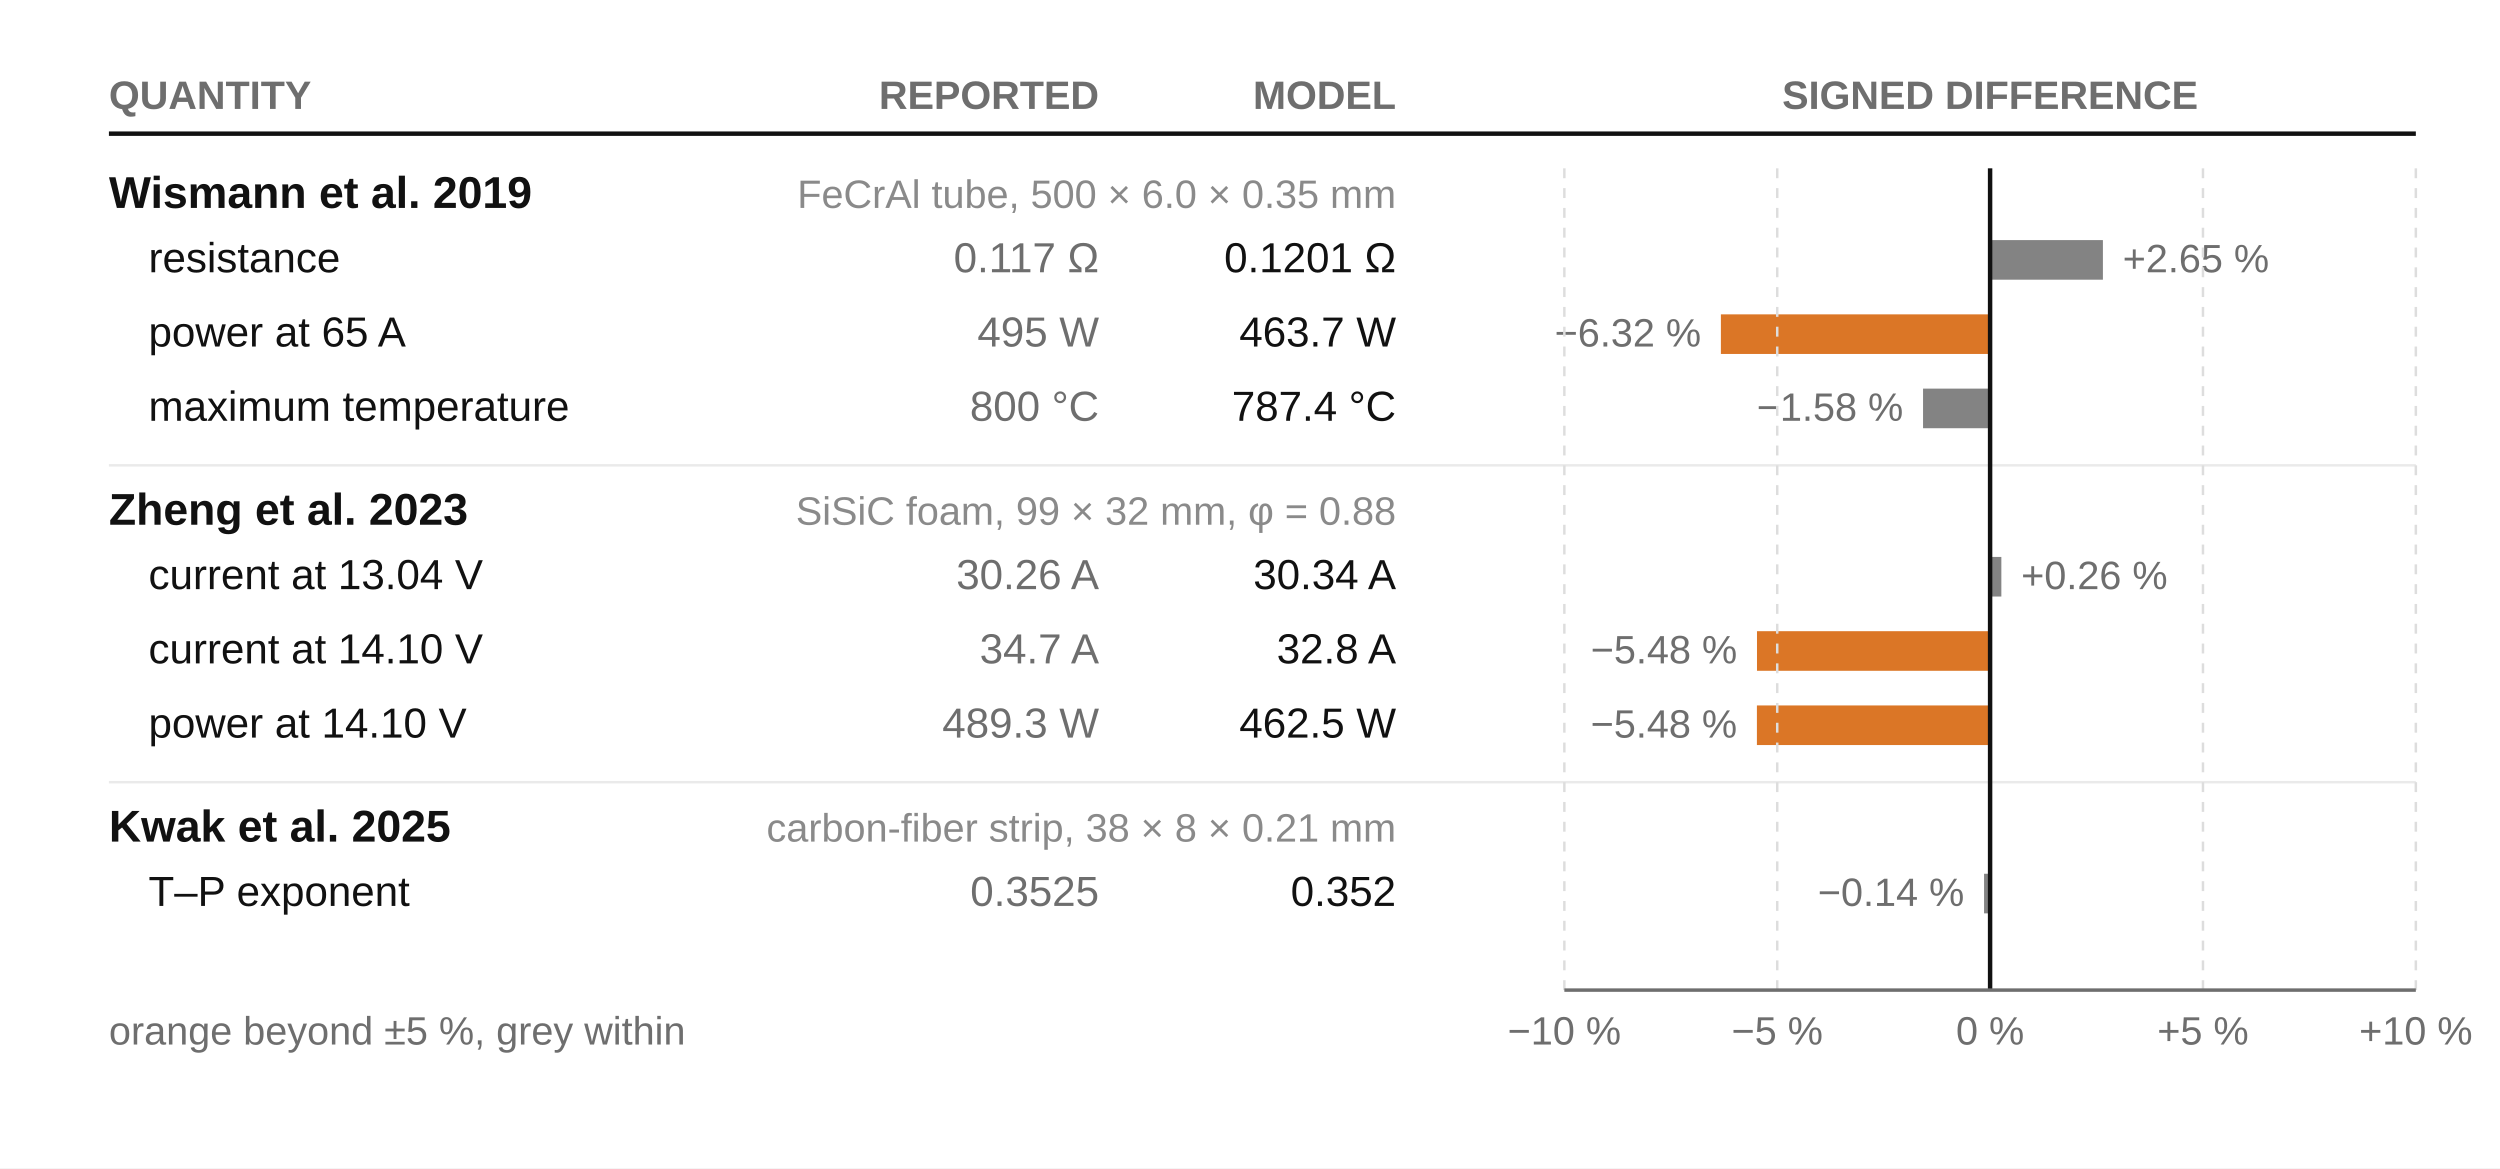
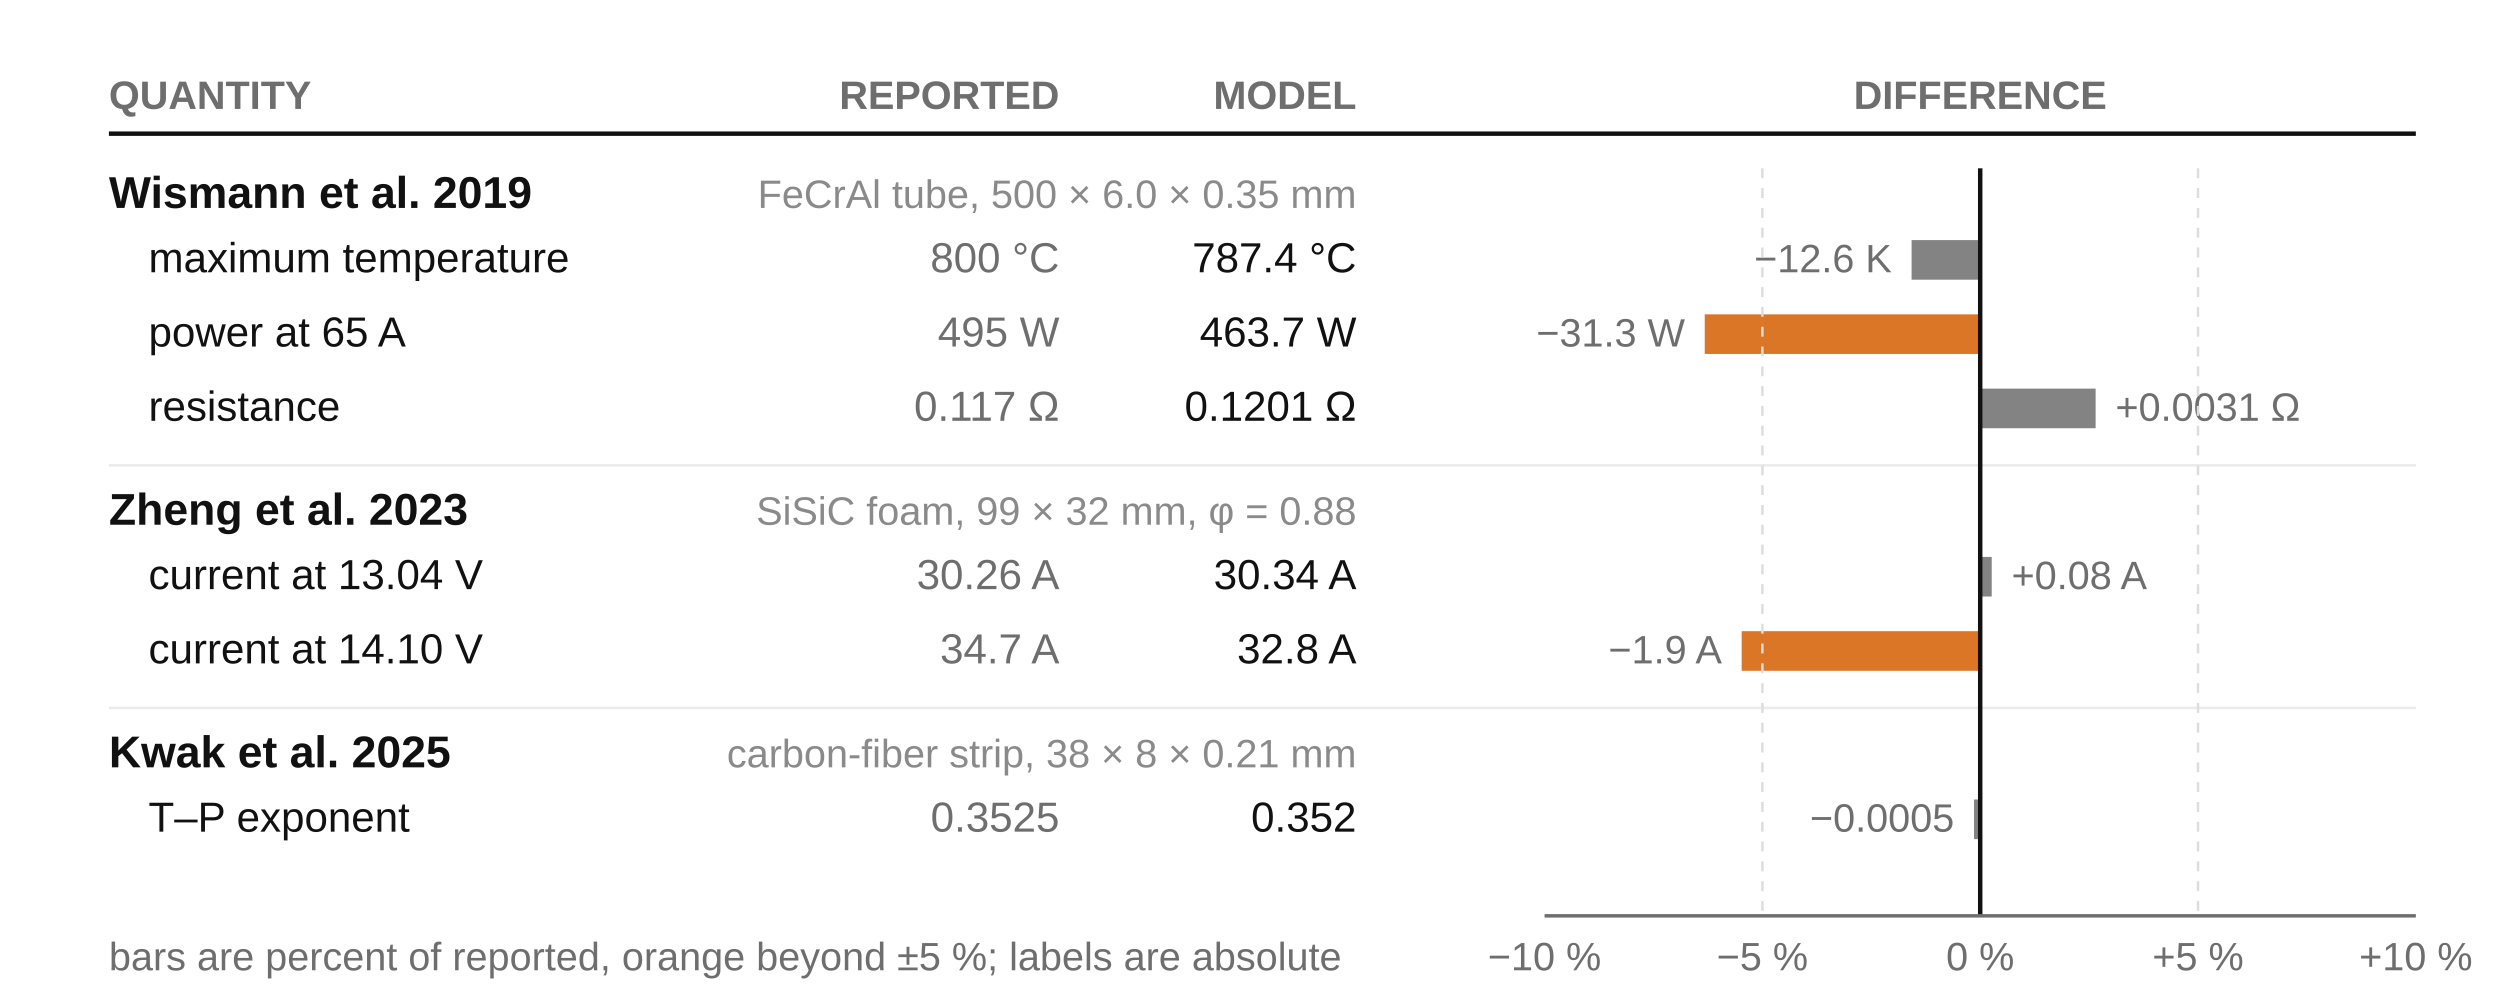
- <svg xmlns="http://www.w3.org/2000/svg" width="505pt" height="236pt" viewBox="0 0 505 236" font-family="Arial, Helvetica, sans-serif">
-   <rect width="505" height="236" fill="#FFFFFF" />
+ <svg xmlns="http://www.w3.org/2000/svg" width="505pt" height="202pt" viewBox="0 0 505 202" font-family="Arial, Helvetica, sans-serif">
+   <rect width="505" height="202" fill="#FFFFFF" />
  <defs>
    <marker id="s7-scalar" viewBox="0 0 10 8" refX="9.4" refY="4" markerWidth="5" markerHeight="4" orient="auto">
      <path d="M0,0 L10,4 L0,8 Z" fill="#0072B2" />
    </marker>
    <marker id="s7-field" viewBox="0 0 10 8" refX="9.4" refY="4" markerWidth="5" markerHeight="4" orient="auto">
      <path d="M0,0 L10,4 L0,8 Z" fill="#E69F00" />
    </marker>
    <marker id="s7-thermal" viewBox="0 0 10 8" refX="9.4" refY="4" markerWidth="5" markerHeight="4" orient="auto">
      <path d="M0,0 L10,4 L0,8 Z" fill="#D55E00" />
    </marker>
    <marker id="s7-gas" viewBox="0 0 10 8" refX="9.4" refY="4" markerWidth="5" markerHeight="4" orient="auto">
      <path d="M0,0 L10,4 L0,8 Z" fill="#009E73" />
    </marker>
    <marker id="s7-grey" viewBox="0 0 10 8" refX="9.4" refY="4" markerWidth="5" markerHeight="4" orient="auto">
      <path d="M0,0 L10,4 L0,8 Z" fill="#6E6E6E" />
    </marker>
    <marker id="s7-ink" viewBox="0 0 10 8" refX="9.4" refY="4" markerWidth="5" markerHeight="4" orient="auto">
      <path d="M0,0 L10,4 L0,8 Z" fill="#111111" />
    </marker>
    <marker id="s7-rule" viewBox="0 0 10 8" refX="9.4" refY="4" markerWidth="5" markerHeight="4" orient="auto">
      <path d="M0,0 L10,4 L0,8 Z" fill="#BBBBBB" />
    </marker>
    <marker id="s7-faint" viewBox="0 0 10 8" refX="9.4" refY="4" markerWidth="5" markerHeight="4" orient="auto">
      <path d="M0,0 L10,4 L0,8 Z" fill="#8A8A8A" />
    </marker>
    <marker id="s7-hair" viewBox="0 0 10 8" refX="9.4" refY="4" markerWidth="5" markerHeight="4" orient="auto">
      <path d="M0,0 L10,4 L0,8 Z" fill="#AEB6BD" />
    </marker>
    <marker id="s7-edge" viewBox="0 0 10 8" refX="9.4" refY="4" markerWidth="5" markerHeight="4" orient="auto">
      <path d="M0,0 L10,4 L0,8 Z" fill="#C9CFD5" />
    </marker>
  </defs>
  <text x="22" y="22" font-size="8" fill="#6E6E6E" text-anchor="start" font-weight="bold">QUANTITY</text>
-   <text x="222" y="22" font-size="8" fill="#6E6E6E" text-anchor="end" font-weight="bold">REPORTED</text>
-   <text x="282" y="22" font-size="8" fill="#6E6E6E" text-anchor="end" font-weight="bold">MODEL</text>
-   <text x="402" y="22" font-size="8" fill="#6E6E6E" text-anchor="middle" font-weight="bold">SIGNED DIFFERENCE</text>
+   <text x="214" y="22" font-size="8" fill="#6E6E6E" text-anchor="end" font-weight="bold">REPORTED</text>
+   <text x="274" y="22" font-size="8" fill="#6E6E6E" text-anchor="end" font-weight="bold">MODEL</text>
+   <text x="400" y="22" font-size="8" fill="#6E6E6E" text-anchor="middle" font-weight="bold">DIFFERENCE</text>
  <path d="M22,27 L488,27" fill="none" stroke="#111111" stroke-width="0.9" />
  <text x="22" y="42" font-size="9" fill="#111111" text-anchor="start" font-weight="bold">Wismann et al. 2019</text>
-   <text x="282" y="42" font-size="8" fill="#8A8A8A" text-anchor="end" font-weight="normal">FeCrAl tube, 500 × 6.0 × 0.35 mm</text>
-   <text x="30" y="55" font-size="8.5" fill="#111111" text-anchor="start" font-weight="normal">resistance</text>
-   <text x="222" y="55" font-size="8.5" fill="#6E6E6E" text-anchor="end" font-weight="normal">0.117 Ω</text>
-   <text x="282" y="55" font-size="8.5" fill="#111111" text-anchor="end" font-weight="normal">0.1201 Ω</text>
-   <rect x="402" y="48.5" width="22.786" height="8" fill="#6E6E6E" fill-opacity="0.85" />
-   <text x="428.786" y="55" font-size="8" fill="#6E6E6E" text-anchor="start" font-weight="normal">+2.65 %</text>
+   <text x="274" y="42" font-size="8" fill="#8A8A8A" text-anchor="end" font-weight="normal">FeCrAl tube, 500 × 6.0 × 0.35 mm</text>
+   <text x="30" y="55" font-size="8.5" fill="#111111" text-anchor="start" font-weight="normal">maximum temperature</text>
+   <text x="214" y="55" font-size="8.5" fill="#6E6E6E" text-anchor="end" font-weight="normal">800 °C</text>
+   <text x="274" y="55" font-size="8.5" fill="#111111" text-anchor="end" font-weight="normal">787.4 °C</text>
+   <rect x="386.14" y="48.5" width="13.86" height="8" fill="#6E6E6E" fill-opacity="0.85" />
+   <text x="382.14" y="55" font-size="8" fill="#6E6E6E" text-anchor="end" font-weight="normal">−12.6 K</text>
  <text x="30" y="70" font-size="8.5" fill="#111111" text-anchor="start" font-weight="normal">power at 65 A</text>
-   <text x="222" y="70" font-size="8.5" fill="#6E6E6E" text-anchor="end" font-weight="normal">495 W</text>
-   <text x="282" y="70" font-size="8.5" fill="#111111" text-anchor="end" font-weight="normal">463.7 W</text>
-   <rect x="347.62" y="63.5" width="54.38" height="8" fill="#D55E00" fill-opacity="0.85" />
-   <text x="343.62" y="70" font-size="8" fill="#6E6E6E" text-anchor="end" font-weight="normal">−6.32 %</text>
-   <text x="30" y="85" font-size="8.5" fill="#111111" text-anchor="start" font-weight="normal">maximum temperature</text>
-   <text x="222" y="85" font-size="8.5" fill="#6E6E6E" text-anchor="end" font-weight="normal">800 °C</text>
-   <text x="282" y="85" font-size="8.5" fill="#111111" text-anchor="end" font-weight="normal">787.4 °C</text>
-   <rect x="388.455" y="78.5" width="13.545" height="8" fill="#6E6E6E" fill-opacity="0.85" />
-   <text x="384.455" y="85" font-size="8" fill="#6E6E6E" text-anchor="end" font-weight="normal">−1.58 %</text>
+   <text x="214" y="70" font-size="8.5" fill="#6E6E6E" text-anchor="end" font-weight="normal">495 W</text>
+   <text x="274" y="70" font-size="8.5" fill="#111111" text-anchor="end" font-weight="normal">463.7 W</text>
+   <rect x="344.356" y="63.5" width="55.644" height="8" fill="#D55E00" fill-opacity="0.85" />
+   <text x="340.356" y="70" font-size="8" fill="#6E6E6E" text-anchor="end" font-weight="normal">−31.3 W</text>
+   <text x="30" y="85" font-size="8.5" fill="#111111" text-anchor="start" font-weight="normal">resistance</text>
+   <text x="214" y="85" font-size="8.5" fill="#6E6E6E" text-anchor="end" font-weight="normal">0.117 Ω</text>
+   <text x="274" y="85" font-size="8.5" fill="#111111" text-anchor="end" font-weight="normal">0.1201 Ω</text>
+   <rect x="400" y="78.5" width="23.316" height="8" fill="#6E6E6E" fill-opacity="0.85" />
+   <text x="427.316" y="85" font-size="8" fill="#6E6E6E" text-anchor="start" font-weight="normal">+0.0031 Ω</text>
  <path d="M22,94 L488,94" fill="none" stroke="#EAEAEA" stroke-width="0.5" />
  <text x="22" y="106" font-size="9" fill="#111111" text-anchor="start" font-weight="bold">Zheng et al. 2023</text>
-   <text x="282" y="106" font-size="8" fill="#8A8A8A" text-anchor="end" font-weight="normal">SiSiC foam, 99 × 32 mm, φ = 0.88</text>
+   <text x="274" y="106" font-size="8" fill="#8A8A8A" text-anchor="end" font-weight="normal">SiSiC foam, 99 × 32 mm, φ = 0.88</text>
  <text x="30" y="119" font-size="8.5" fill="#111111" text-anchor="start" font-weight="normal">current at 13.04 V</text>
-   <text x="222" y="119" font-size="8.5" fill="#6E6E6E" text-anchor="end" font-weight="normal">30.26 A</text>
-   <text x="282" y="119" font-size="8.5" fill="#111111" text-anchor="end" font-weight="normal">30.34 A</text>
-   <rect x="402" y="112.5" width="2.274" height="8" fill="#6E6E6E" fill-opacity="0.85" />
-   <text x="408.274" y="119" font-size="8" fill="#6E6E6E" text-anchor="start" font-weight="normal">+0.26 %</text>
+   <text x="214" y="119" font-size="8.5" fill="#6E6E6E" text-anchor="end" font-weight="normal">30.26 A</text>
+   <text x="274" y="119" font-size="8.5" fill="#111111" text-anchor="end" font-weight="normal">30.34 A</text>
+   <rect x="400" y="112.5" width="2.327" height="8" fill="#6E6E6E" fill-opacity="0.85" />
+   <text x="406.327" y="119" font-size="8" fill="#6E6E6E" text-anchor="start" font-weight="normal">+0.08 A</text>
  <text x="30" y="134" font-size="8.5" fill="#111111" text-anchor="start" font-weight="normal">current at 14.10 V</text>
-   <text x="222" y="134" font-size="8.5" fill="#6E6E6E" text-anchor="end" font-weight="normal">34.7 A</text>
-   <text x="282" y="134" font-size="8.5" fill="#111111" text-anchor="end" font-weight="normal">32.8 A</text>
-   <rect x="354.911" y="127.5" width="47.089" height="8" fill="#D55E00" fill-opacity="0.85" />
-   <text x="350.911" y="134" font-size="8" fill="#6E6E6E" text-anchor="end" font-weight="normal">−5.48 %</text>
-   <text x="30" y="149" font-size="8.5" fill="#111111" text-anchor="start" font-weight="normal">power at 14.10 V</text>
-   <text x="222" y="149" font-size="8.5" fill="#6E6E6E" text-anchor="end" font-weight="normal">489.3 W</text>
-   <text x="282" y="149" font-size="8.5" fill="#111111" text-anchor="end" font-weight="normal">462.5 W</text>
-   <rect x="354.896" y="142.5" width="47.104" height="8" fill="#D55E00" fill-opacity="0.85" />
-   <text x="350.896" y="149" font-size="8" fill="#6E6E6E" text-anchor="end" font-weight="normal">−5.48 %</text>
-   <path d="M22,158 L488,158" fill="none" stroke="#EAEAEA" stroke-width="0.5" />
-   <text x="22" y="170" font-size="9" fill="#111111" text-anchor="start" font-weight="bold">Kwak et al. 2025</text>
-   <text x="282" y="170" font-size="8" fill="#8A8A8A" text-anchor="end" font-weight="normal">carbon-fiber strip, 38 × 8 × 0.21 mm</text>
-   <text x="30" y="183" font-size="8.5" fill="#111111" text-anchor="start" font-weight="normal">T–P exponent</text>
-   <text x="222" y="183" font-size="8.5" fill="#6E6E6E" text-anchor="end" font-weight="normal">0.3525</text>
-   <text x="282" y="183" font-size="8.5" fill="#111111" text-anchor="end" font-weight="normal">0.352</text>
-   <rect x="400.78" y="176.5" width="1.22" height="8" fill="#6E6E6E" fill-opacity="0.85" />
-   <text x="396.78" y="183" font-size="8" fill="#6E6E6E" text-anchor="end" font-weight="normal">−0.14 %</text>
-   <path d="M316,34 L316,200" fill="none" stroke="#DDDDDD" stroke-width="0.5" stroke-dasharray="2 2" />
-   <text x="316" y="211" font-size="8" fill="#6E6E6E" text-anchor="middle" font-weight="normal">−10 %</text>
-   <path d="M359,34 L359,200" fill="none" stroke="#DDDDDD" stroke-width="0.5" stroke-dasharray="2 2" />
-   <text x="359" y="211" font-size="8" fill="#6E6E6E" text-anchor="middle" font-weight="normal">−5 %</text>
-   <path d="M402,34 L402,200" fill="none" stroke="#111111" stroke-width="0.9" />
-   <text x="402" y="211" font-size="8" fill="#6E6E6E" text-anchor="middle" font-weight="normal">0 %</text>
-   <path d="M445,34 L445,200" fill="none" stroke="#DDDDDD" stroke-width="0.5" stroke-dasharray="2 2" />
-   <text x="445" y="211" font-size="8" fill="#6E6E6E" text-anchor="middle" font-weight="normal">+5 %</text>
-   <path d="M488,34 L488,200" fill="none" stroke="#DDDDDD" stroke-width="0.5" stroke-dasharray="2 2" />
-   <text x="488" y="211" font-size="8" fill="#6E6E6E" text-anchor="middle" font-weight="normal">+10 %</text>
-   <path d="M316,200 L488,200" fill="none" stroke="#6E6E6E" stroke-width="0.7" />
-   <text x="22" y="211" font-size="8" fill="#6E6E6E" text-anchor="start" font-weight="normal">orange beyond ±5 %, grey within</text>
+   <text x="214" y="134" font-size="8.5" fill="#6E6E6E" text-anchor="end" font-weight="normal">34.7 A</text>
+   <text x="274" y="134" font-size="8.5" fill="#111111" text-anchor="end" font-weight="normal">32.8 A</text>
+   <rect x="351.816" y="127.5" width="48.184" height="8" fill="#D55E00" fill-opacity="0.85" />
+   <text x="347.816" y="134" font-size="8" fill="#6E6E6E" text-anchor="end" font-weight="normal">−1.9 A</text>
+   <path d="M22,143 L488,143" fill="none" stroke="#EAEAEA" stroke-width="0.5" />
+   <text x="22" y="155" font-size="9" fill="#111111" text-anchor="start" font-weight="bold">Kwak et al. 2025</text>
+   <text x="274" y="155" font-size="8" fill="#8A8A8A" text-anchor="end" font-weight="normal">carbon-fiber strip, 38 × 8 × 0.21 mm</text>
+   <text x="30" y="168" font-size="8.5" fill="#111111" text-anchor="start" font-weight="normal">T–P exponent</text>
+   <text x="214" y="168" font-size="8.5" fill="#6E6E6E" text-anchor="end" font-weight="normal">0.3525</text>
+   <text x="274" y="168" font-size="8.5" fill="#111111" text-anchor="end" font-weight="normal">0.352</text>
+   <rect x="398.752" y="161.5" width="1.248" height="8" fill="#6E6E6E" fill-opacity="0.85" />
+   <text x="394.752" y="168" font-size="8" fill="#6E6E6E" text-anchor="end" font-weight="normal">−0.0005</text>
+   <text x="312" y="196" font-size="8" fill="#6E6E6E" text-anchor="middle" font-weight="normal">−10 %</text>
+   <path d="M356,34 L356,185" fill="none" stroke="#DDDDDD" stroke-width="0.5" stroke-dasharray="2 2" />
+   <text x="356" y="196" font-size="8" fill="#6E6E6E" text-anchor="middle" font-weight="normal">−5 %</text>
+   <path d="M400,34 L400,185" fill="none" stroke="#111111" stroke-width="0.9" />
+   <text x="400" y="196" font-size="8" fill="#6E6E6E" text-anchor="middle" font-weight="normal">0 %</text>
+   <path d="M444,34 L444,185" fill="none" stroke="#DDDDDD" stroke-width="0.5" stroke-dasharray="2 2" />
+   <text x="444" y="196" font-size="8" fill="#6E6E6E" text-anchor="middle" font-weight="normal">+5 %</text>
+   <text x="488" y="196" font-size="8" fill="#6E6E6E" text-anchor="middle" font-weight="normal">+10 %</text>
+   <path d="M312,185 L488,185" fill="none" stroke="#6E6E6E" stroke-width="0.7" />
+   <text x="22" y="196" font-size="8" fill="#6E6E6E" text-anchor="start" font-weight="normal">bars are percent of reported, orange beyond ±5 %; labels are absolute</text>
</svg>
